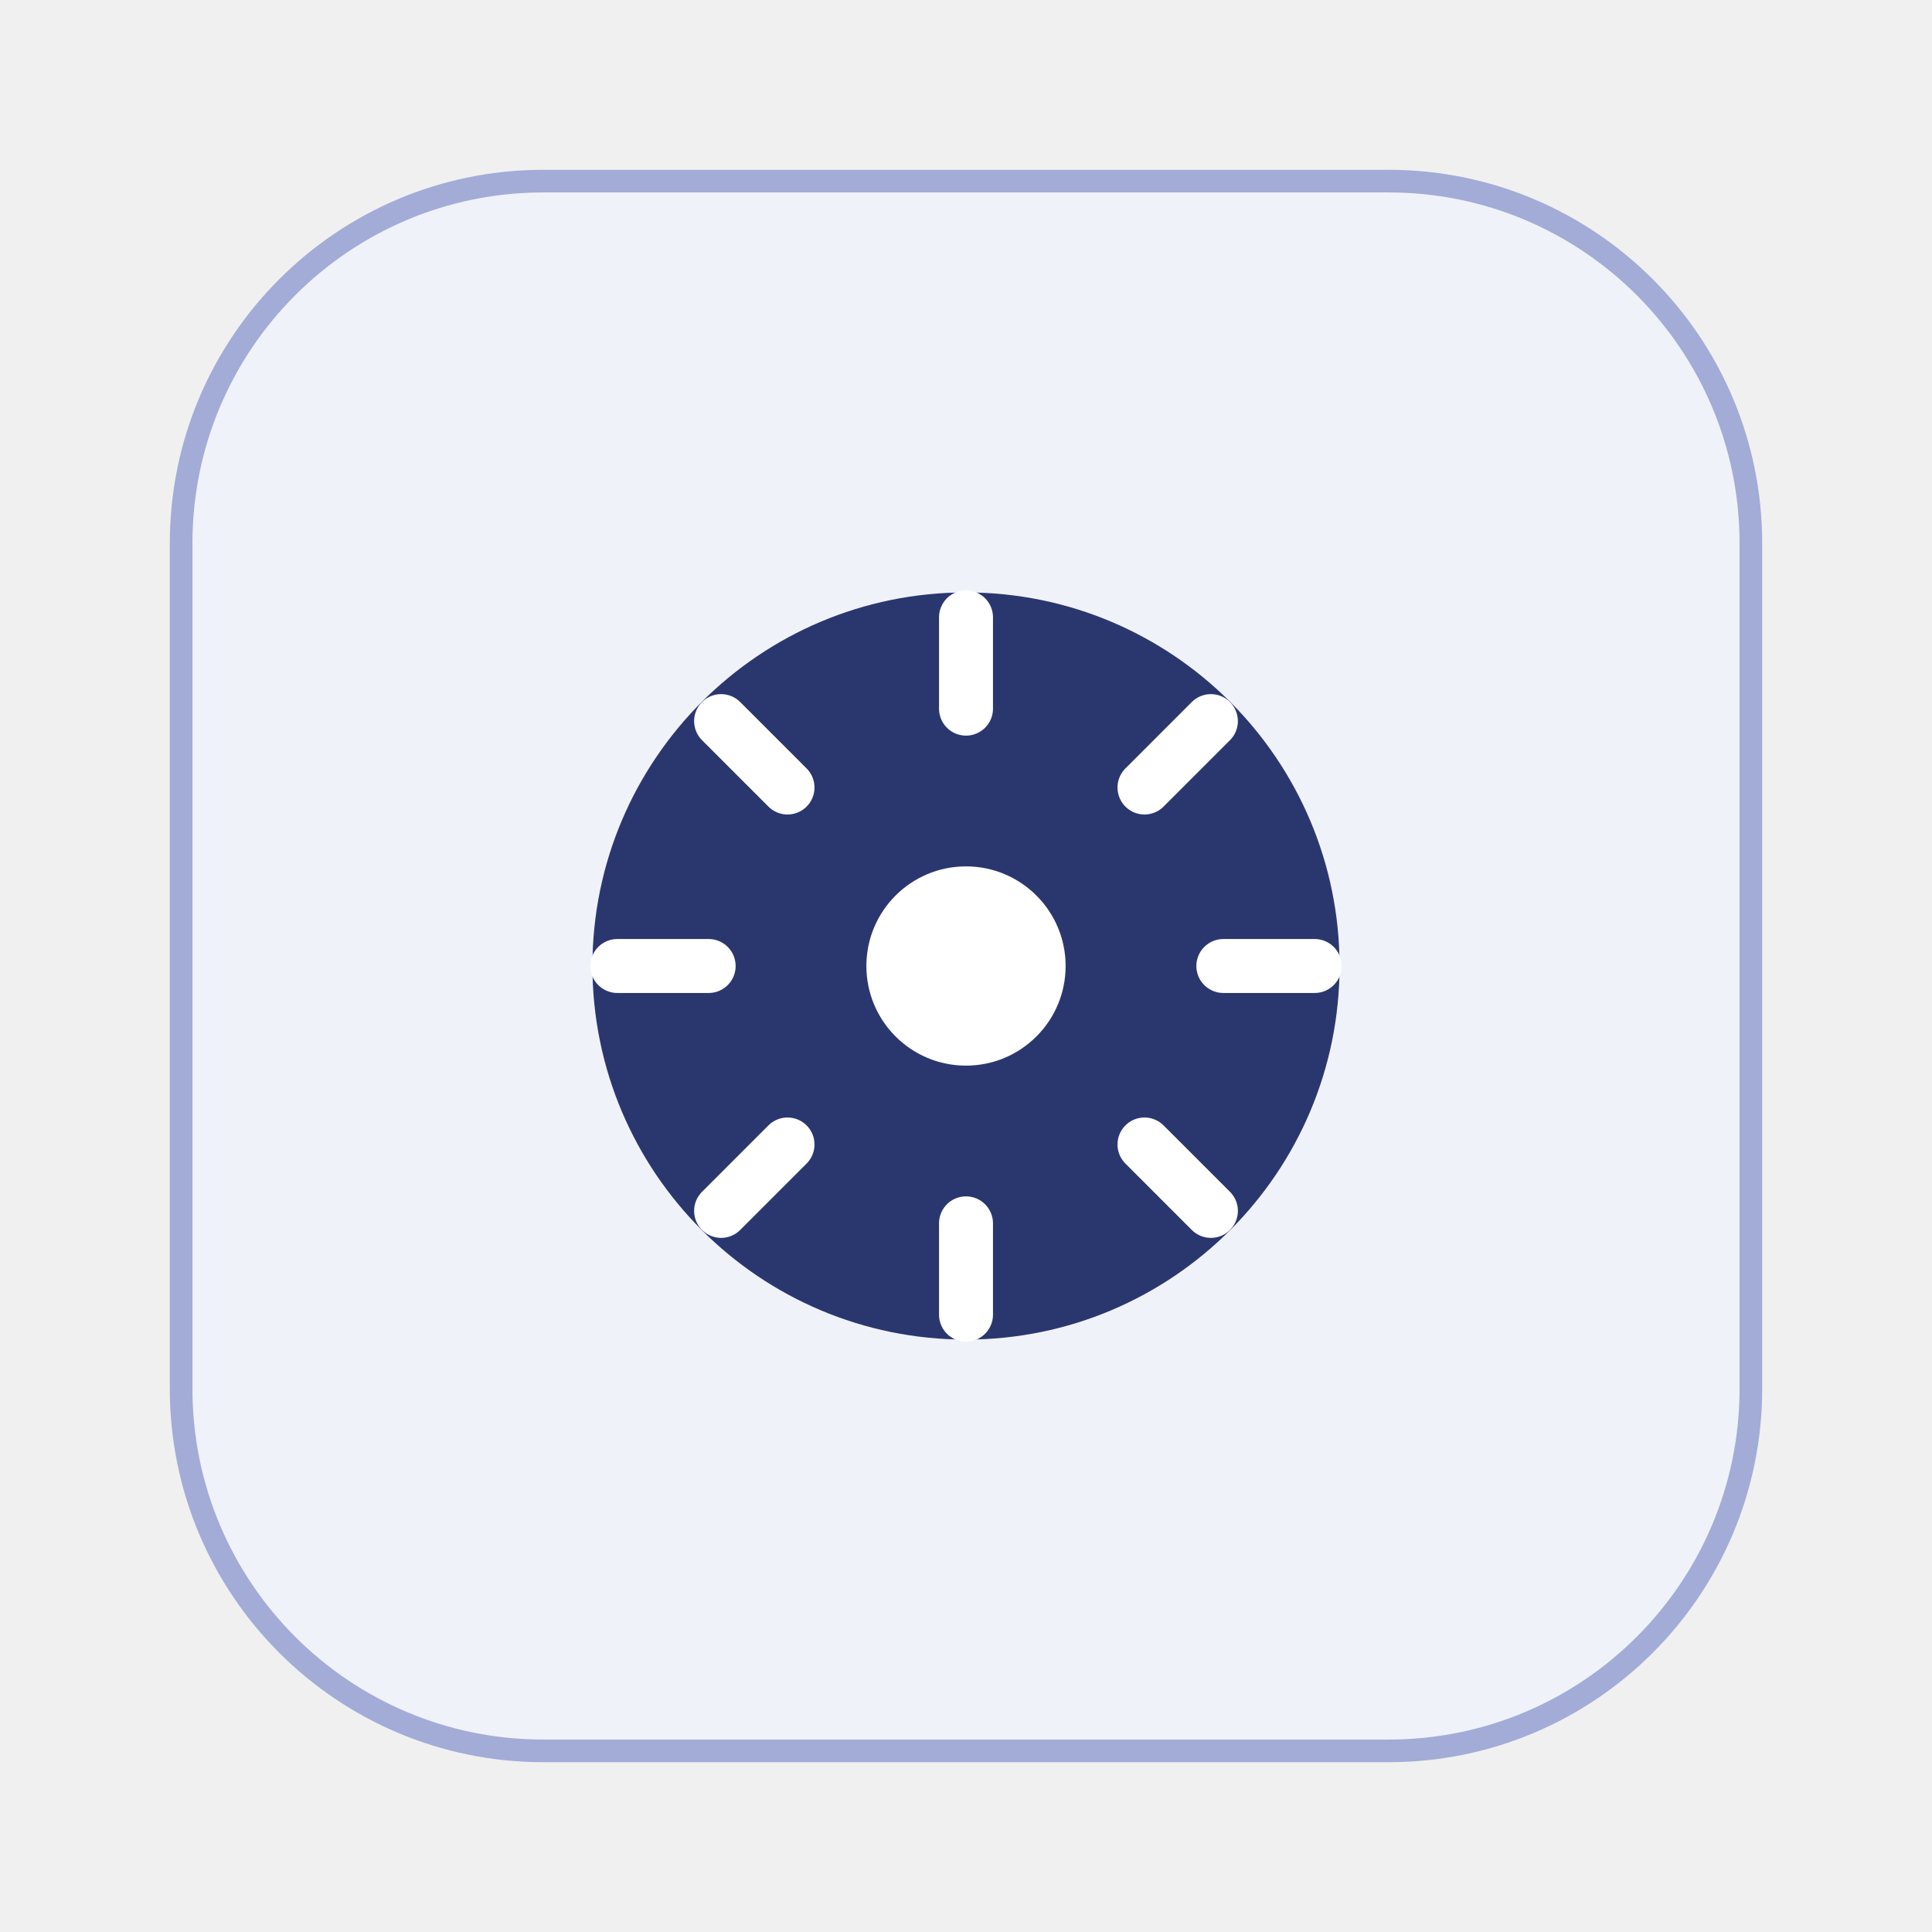
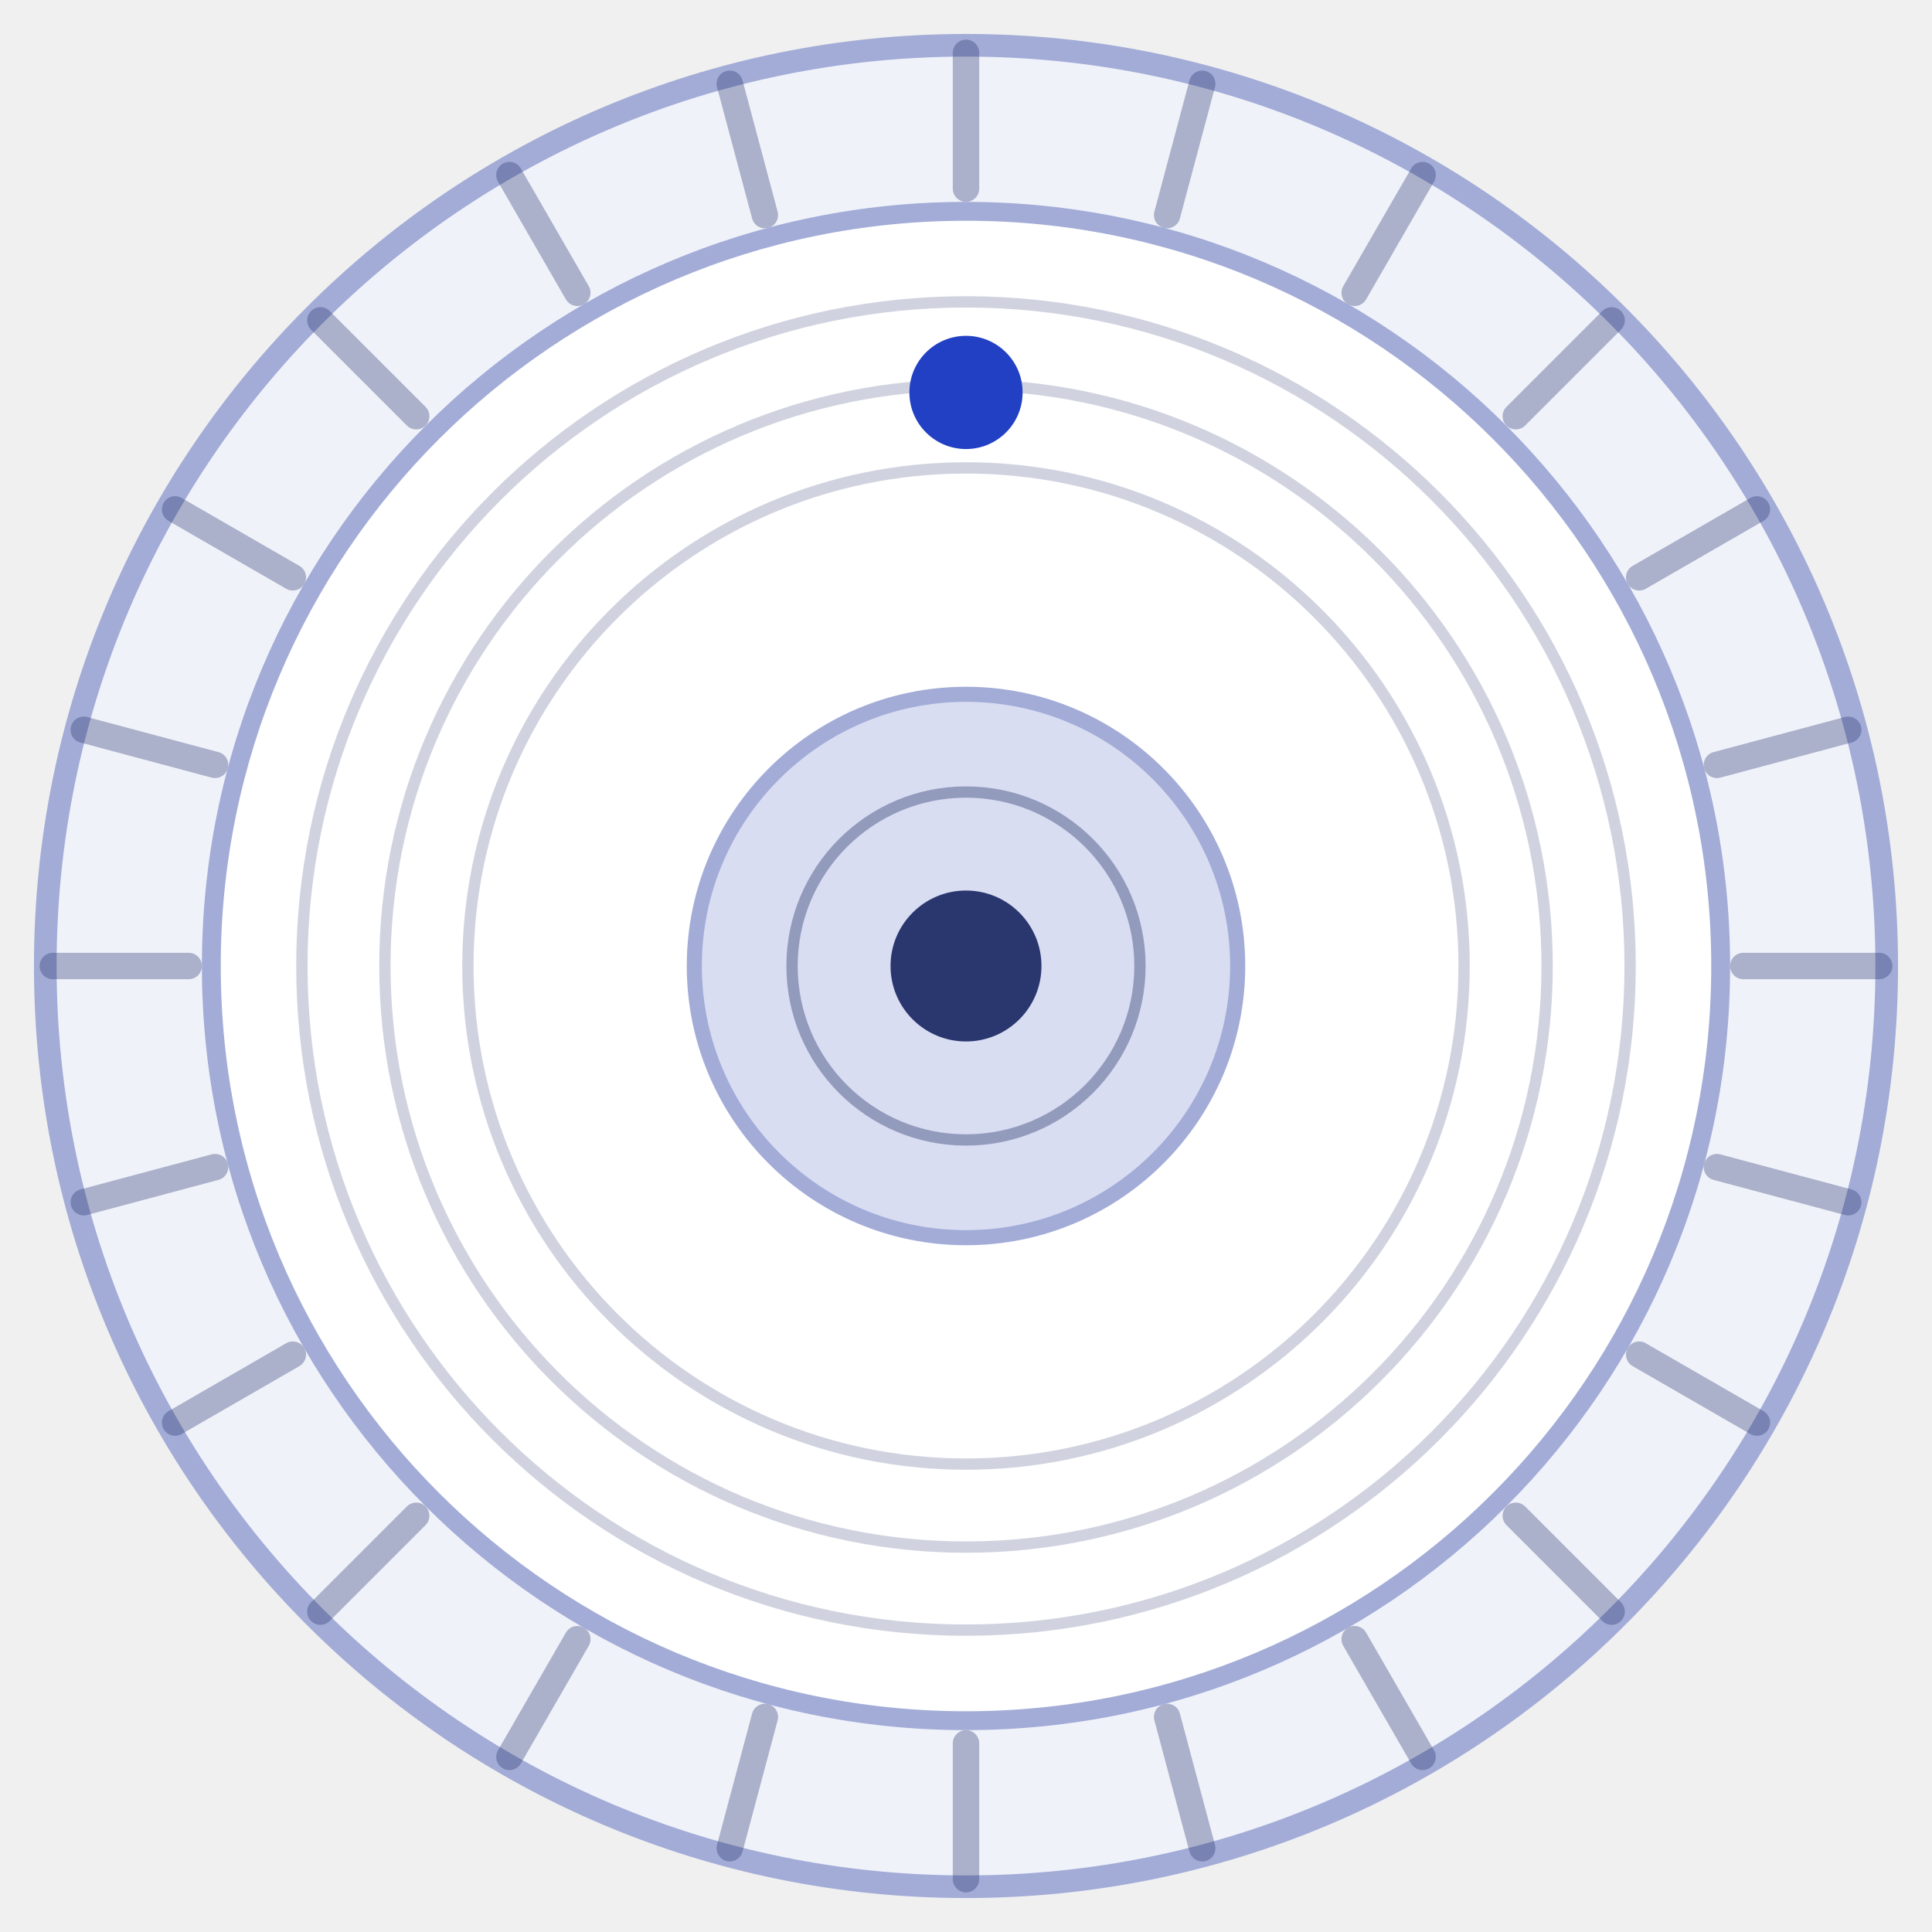
<svg xmlns="http://www.w3.org/2000/svg" width="512" height="512" viewBox="0 0 512 512">
-   <rect x="48" y="48" width="416" height="416" rx="96" fill="hsl(229,50%,96%)" stroke="hsl(229,40%,74%)" stroke-width="6" />
-   <g transform="translate(124,124) scale(11)">
-     <circle cx="12" cy="12" r="9" fill="hsl(229,45%,30%)" />
-     <circle cx="12" cy="12" r="2.4" fill="#ffffff" />
-     <g stroke="#ffffff" stroke-width="1.3" stroke-linecap="round">
-       <path d="M12 3.6v2.2M12 18.2v2.2M3.6 12h2.2M18.2 12h2.2M6.1 6.1l1.6 1.6M16.3 16.3l1.6 1.6M17.9 6.1l-1.6 1.6M7.7 16.3l-1.6 1.6" />
-     </g>
-   </g>
+   <clipPath id="jogDisc">
+     <circle cx="256" cy="256" r="244" />
+   </clipPath>
+   <clipPath id="jogFace">
+     <circle cx="256" cy="256" r="200" />
+   </clipPath>
+   <circle cx="256" cy="256" r="244" fill="hsl(229,50%,96%)" stroke="hsl(229,40%,74%)" stroke-width="6" />
+   <path d="M256.0 14.0 L256.0 50.0" fill="none" stroke="hsl(229,45%,30%)" stroke-width="7" stroke-linecap="round" opacity="0.35" />
+   <path d="M318.6 22.2 L309.3 57.0" fill="none" stroke="hsl(229,45%,30%)" stroke-width="7" stroke-linecap="round" opacity="0.35" />
+   <path d="M377.0 46.4 L359.0 77.6" fill="none" stroke="hsl(229,45%,30%)" stroke-width="7" stroke-linecap="round" opacity="0.35" />
+   <path d="M427.1 84.9 L401.7 110.3" fill="none" stroke="hsl(229,45%,30%)" stroke-width="7" stroke-linecap="round" opacity="0.35" />
+   <path d="M465.6 135.0 L434.4 153.0" fill="none" stroke="hsl(229,45%,30%)" stroke-width="7" stroke-linecap="round" opacity="0.35" />
+   <path d="M489.8 193.4 L455.0 202.7" fill="none" stroke="hsl(229,45%,30%)" stroke-width="7" stroke-linecap="round" opacity="0.35" />
+   <path d="M498.0 256.0 L462.0 256.0" fill="none" stroke="hsl(229,45%,30%)" stroke-width="7" stroke-linecap="round" opacity="0.35" />
+   <path d="M489.8 318.6 L455.0 309.3" fill="none" stroke="hsl(229,45%,30%)" stroke-width="7" stroke-linecap="round" opacity="0.35" />
+   <path d="M465.6 377.0 L434.4 359.0" fill="none" stroke="hsl(229,45%,30%)" stroke-width="7" stroke-linecap="round" opacity="0.35" />
+   <path d="M427.1 427.1 L401.7 401.7" fill="none" stroke="hsl(229,45%,30%)" stroke-width="7" stroke-linecap="round" opacity="0.35" />
+   <path d="M377.0 465.6 L359.0 434.4" fill="none" stroke="hsl(229,45%,30%)" stroke-width="7" stroke-linecap="round" opacity="0.35" />
+   <path d="M318.6 489.8 L309.3 455.0" fill="none" stroke="hsl(229,45%,30%)" stroke-width="7" stroke-linecap="round" opacity="0.35" />
+   <path d="M256.0 498.0 L256.0 462.0" fill="none" stroke="hsl(229,45%,30%)" stroke-width="7" stroke-linecap="round" opacity="0.35" />
+   <path d="M193.4 489.8 L202.7 455.0" fill="none" stroke="hsl(229,45%,30%)" stroke-width="7" stroke-linecap="round" opacity="0.35" />
+   <path d="M135.0 465.6 L153.0 434.4" fill="none" stroke="hsl(229,45%,30%)" stroke-width="7" stroke-linecap="round" opacity="0.35" />
+   <path d="M84.9 427.1 L110.3 401.7" fill="none" stroke="hsl(229,45%,30%)" stroke-width="7" stroke-linecap="round" opacity="0.35" />
+   <path d="M46.4 377.0 L77.6 359.0" fill="none" stroke="hsl(229,45%,30%)" stroke-width="7" stroke-linecap="round" opacity="0.35" />
+   <path d="M22.2 318.6 L57.0 309.3" fill="none" stroke="hsl(229,45%,30%)" stroke-width="7" stroke-linecap="round" opacity="0.35" />
+   <path d="M14.0 256.0 L50.0 256.0" fill="none" stroke="hsl(229,45%,30%)" stroke-width="7" stroke-linecap="round" opacity="0.35" />
+   <path d="M22.2 193.4 L57.0 202.7" fill="none" stroke="hsl(229,45%,30%)" stroke-width="7" stroke-linecap="round" opacity="0.35" />
+   <path d="M46.4 135.0 L77.6 153.0" fill="none" stroke="hsl(229,45%,30%)" stroke-width="7" stroke-linecap="round" opacity="0.35" />
+   <path d="M84.9 84.9 L110.3 110.3" fill="none" stroke="hsl(229,45%,30%)" stroke-width="7" stroke-linecap="round" opacity="0.35" />
+   <path d="M135.0 46.4 L153.0 77.6" fill="none" stroke="hsl(229,45%,30%)" stroke-width="7" stroke-linecap="round" opacity="0.35" />
+   <path d="M193.4 22.2 L202.7 57.0" fill="none" stroke="hsl(229,45%,30%)" stroke-width="7" stroke-linecap="round" opacity="0.35" />
+   <circle cx="256" cy="256" r="200" fill="#ffffff" stroke="hsl(229,40%,74%)" stroke-width="5" />
+   <circle cx="256" cy="256" r="176.0" fill="none" stroke="hsl(229,45%,30%)" stroke-width="3" opacity="0.22" />
+   <circle cx="256" cy="256" r="154.0" fill="none" stroke="hsl(229,45%,30%)" stroke-width="3" opacity="0.22" />
+   <circle cx="256" cy="256" r="132.0" fill="none" stroke="hsl(229,45%,30%)" stroke-width="3" opacity="0.22" />
+   <circle cx="256" cy="256" r="72" fill="hsl(229,50%,90%)" stroke="hsl(229,40%,74%)" stroke-width="4" />
+   <circle cx="256" cy="256" r="46.1" fill="none" stroke="hsl(229,45%,30%)" stroke-width="3" opacity="0.4" />
+   <circle cx="256" cy="256" r="20" fill="hsl(229,45%,30%)" />
+   <circle cx="256" cy="104.0" r="15" fill="hsl(229,70%,45%)" />
</svg>
